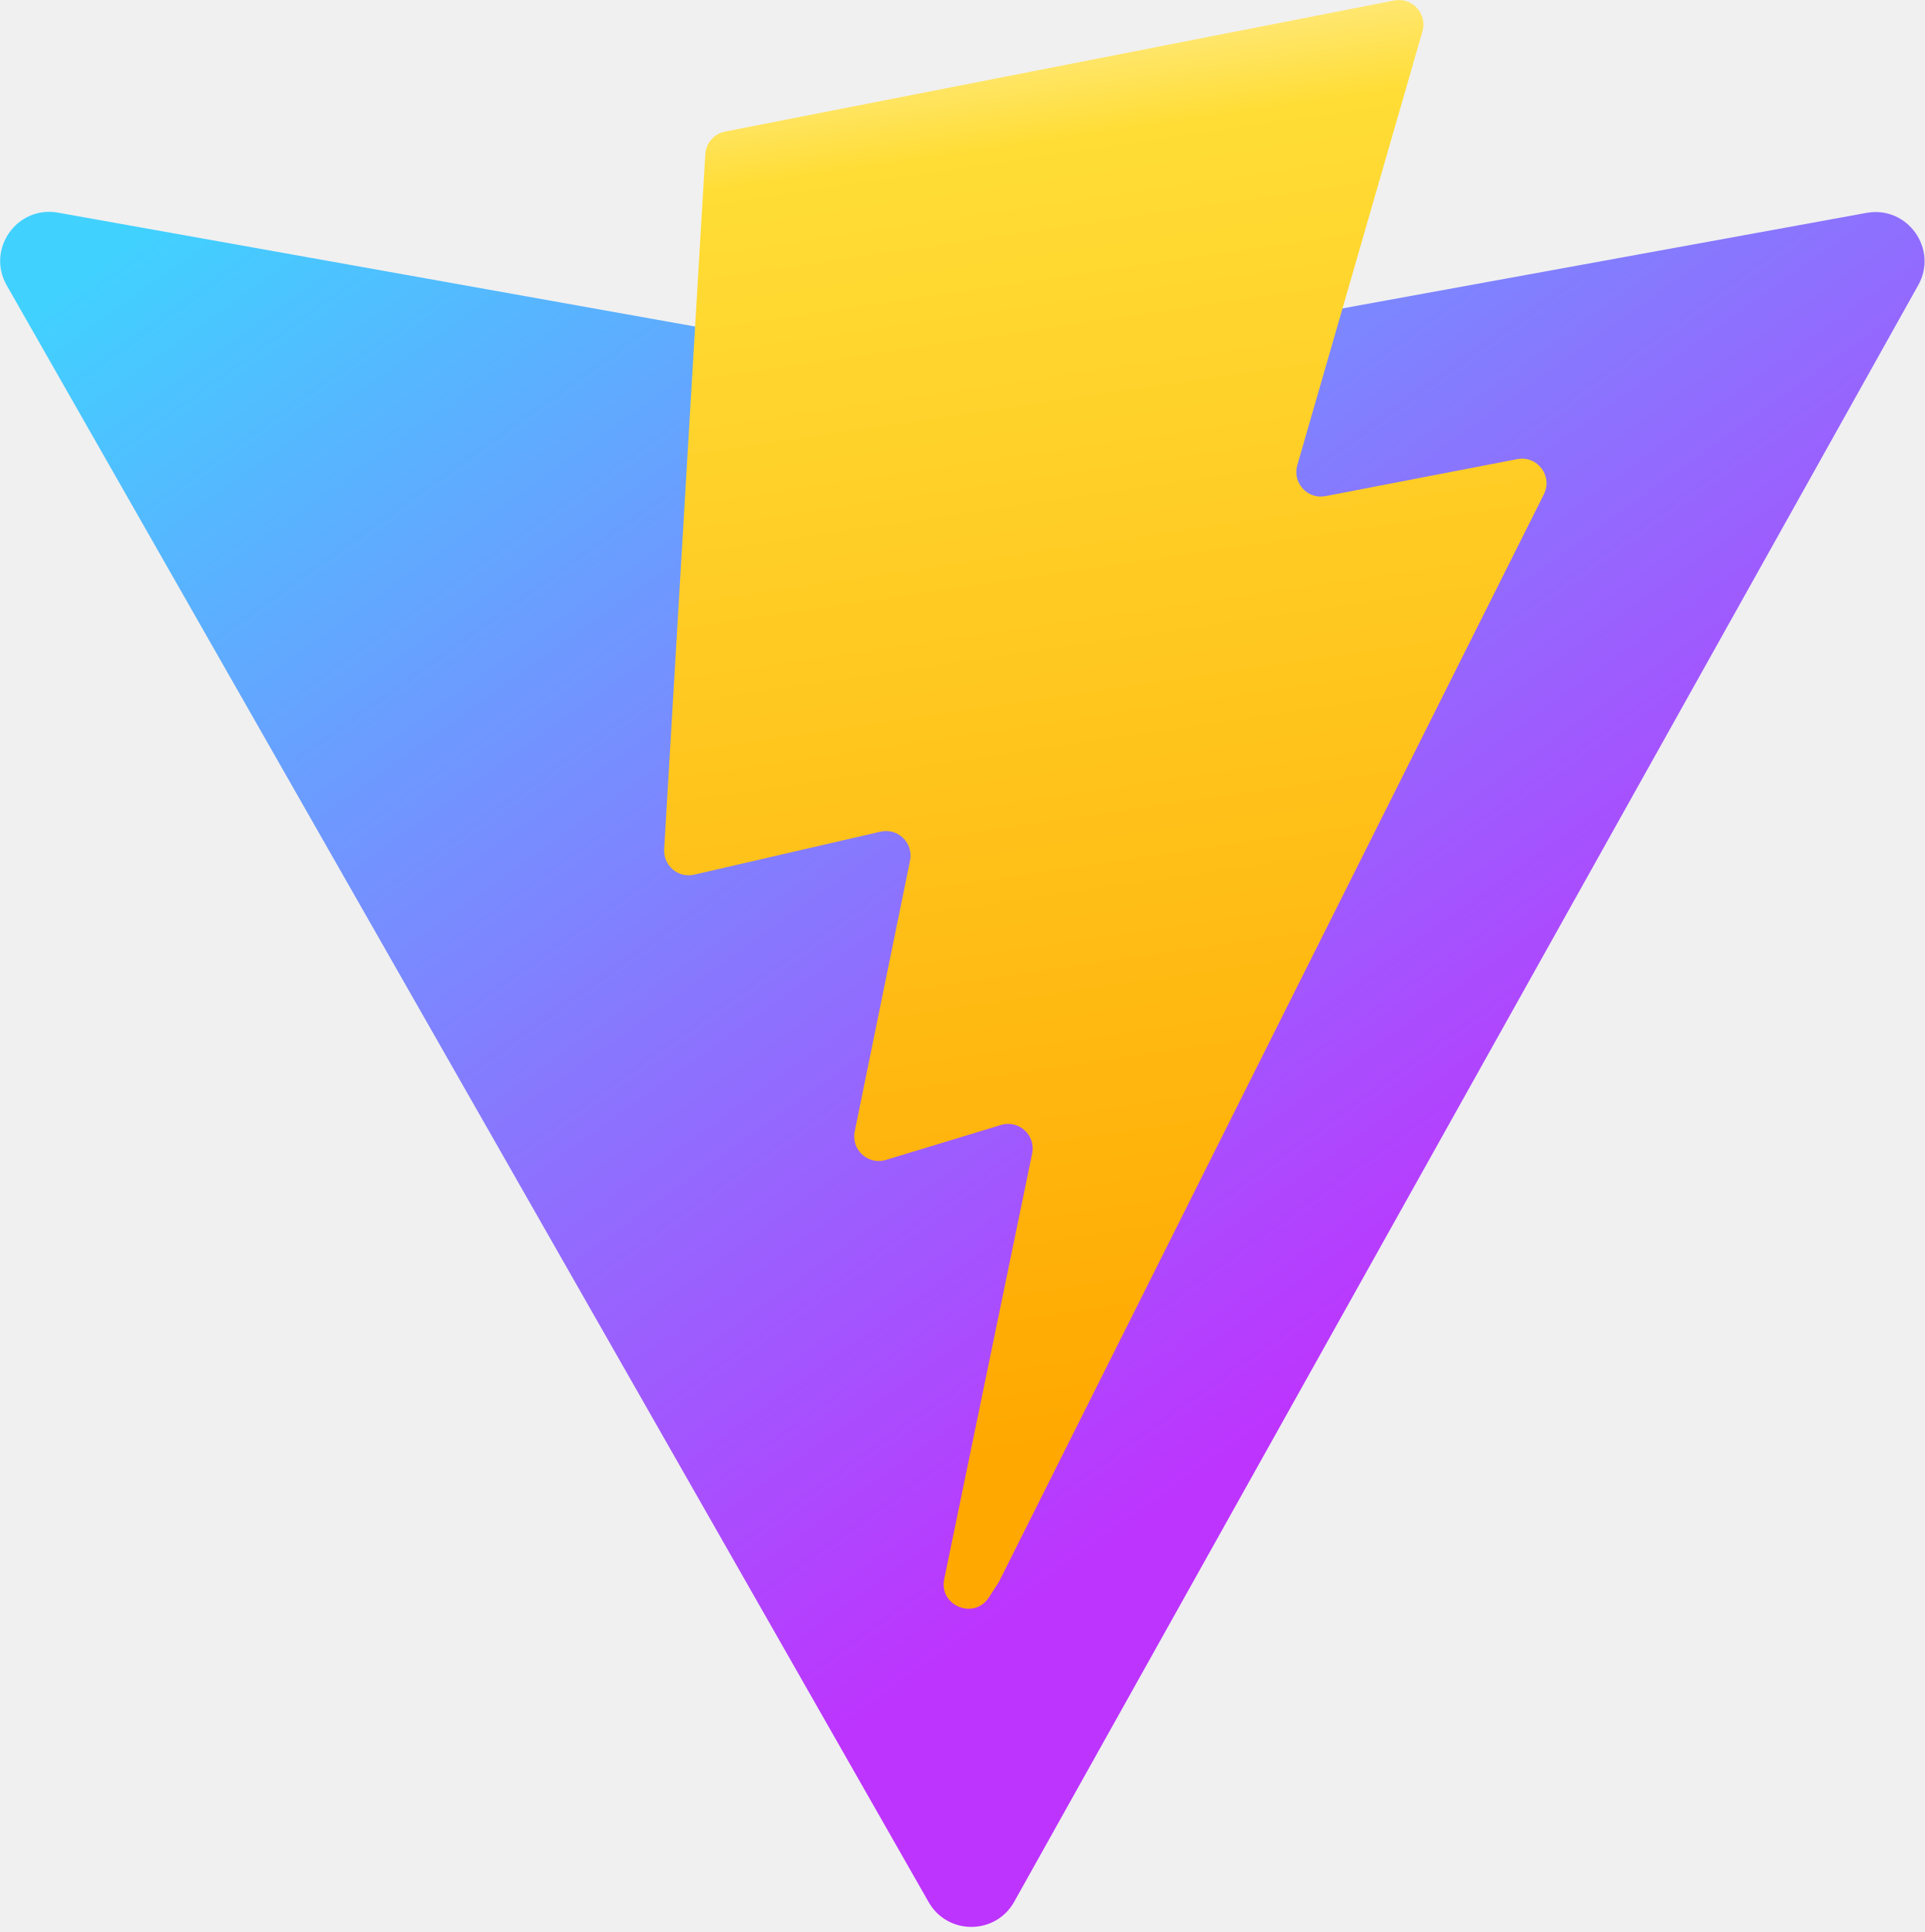
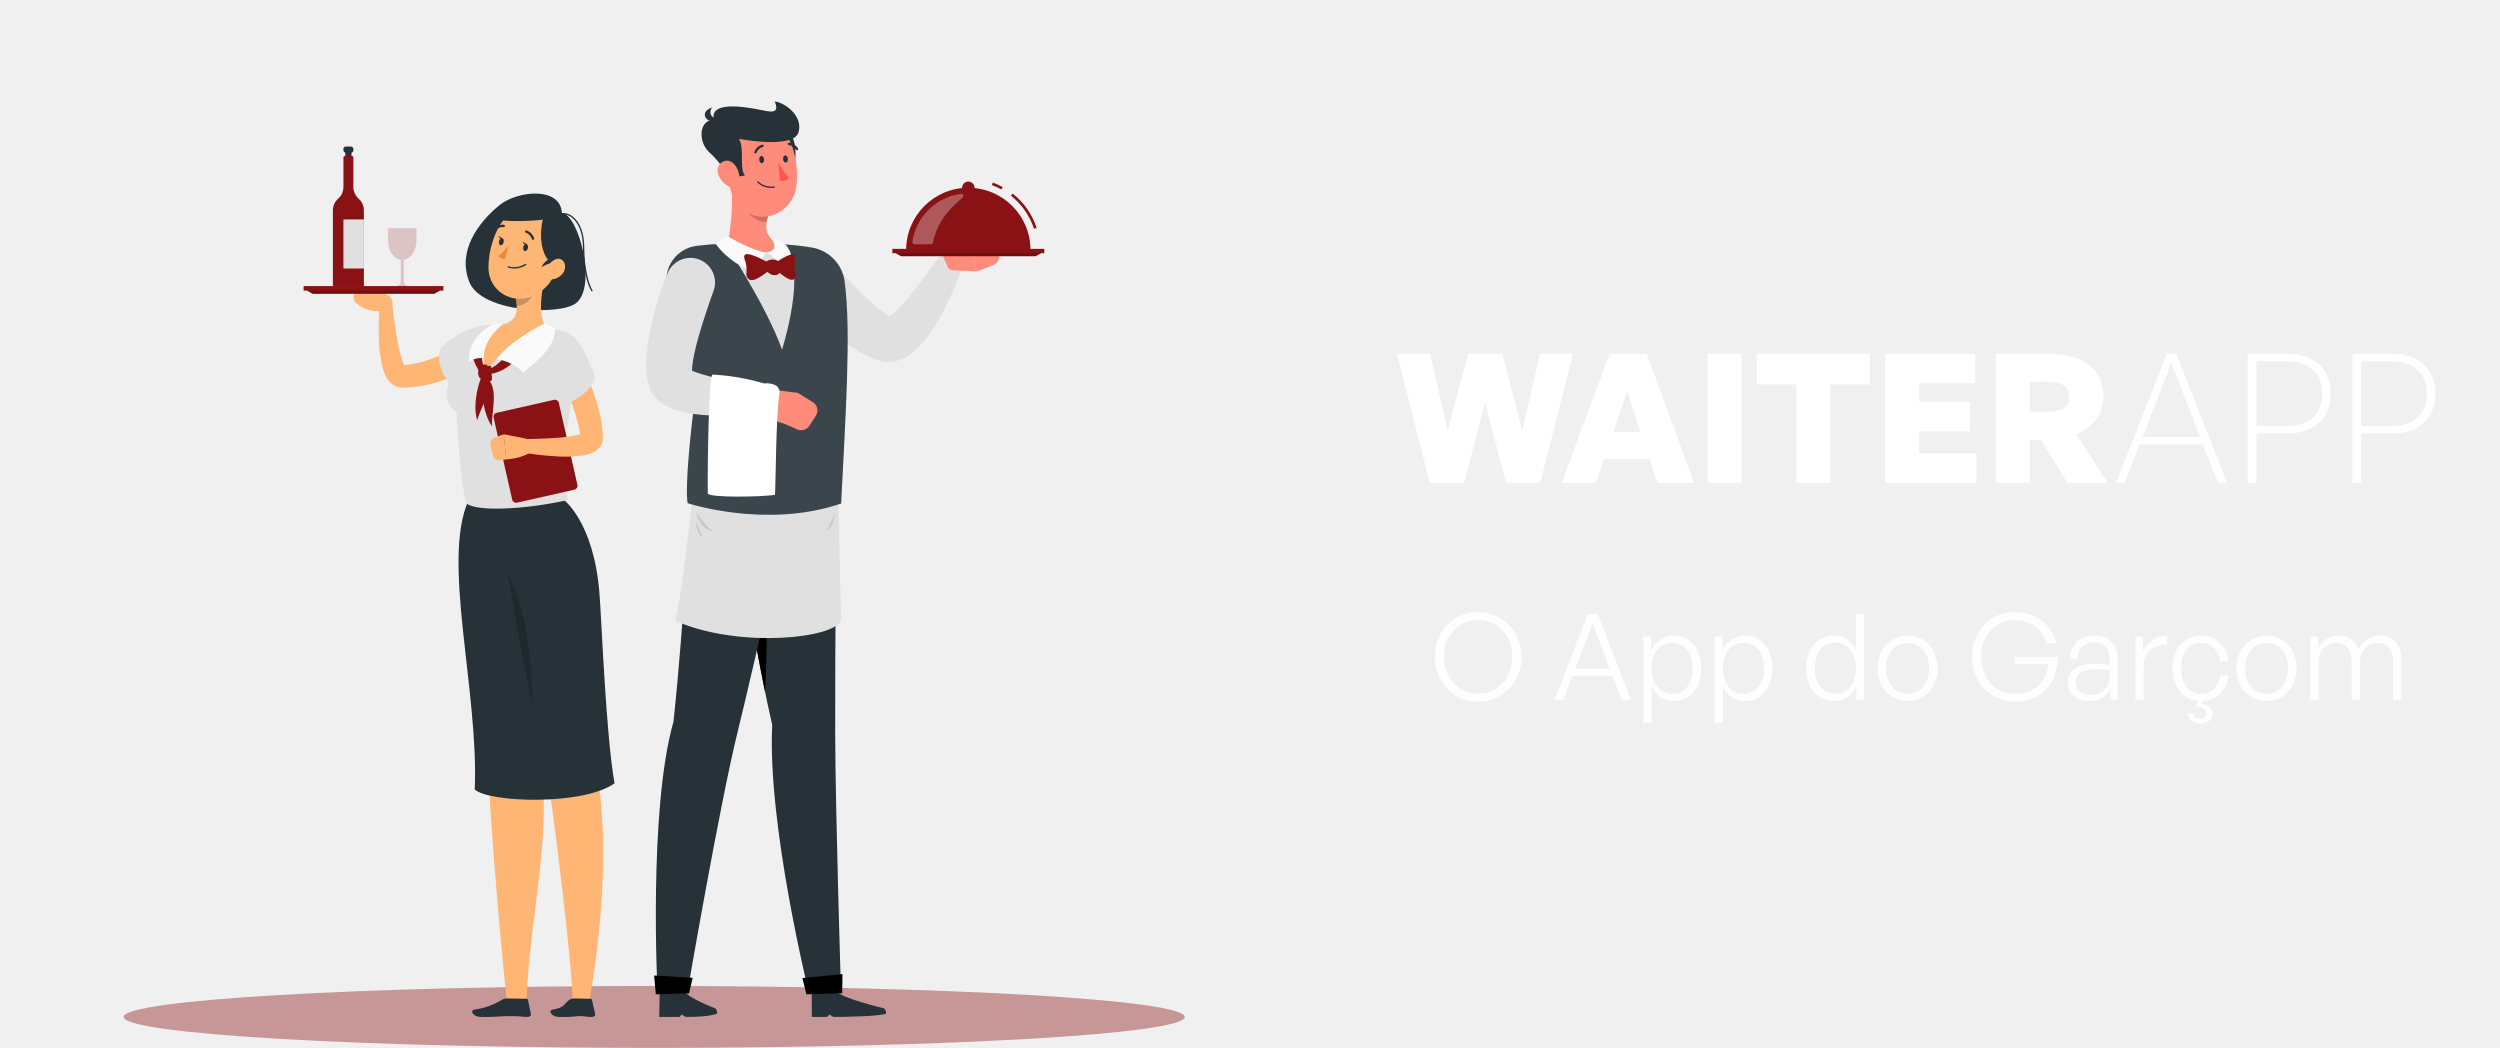
- <svg xmlns="http://www.w3.org/2000/svg" aria-hidden="true" role="img" class="iconify iconify--logos" width="31.88" height="32" preserveAspectRatio="xMidYMid meet" viewBox="0 0 256 257">
-   <defs>
-     <linearGradient id="IconifyId1813088fe1fbc01fb466" x1="-.828%" x2="57.636%" y1="7.652%" y2="78.411%">
-       <stop offset="0%" stop-color="#41D1FF" />
-       <stop offset="100%" stop-color="#BD34FE" />
-     </linearGradient>
-     <linearGradient id="IconifyId1813088fe1fbc01fb467" x1="43.376%" x2="50.316%" y1="2.242%" y2="89.03%">
-       <stop offset="0%" stop-color="#FFEA83" />
-       <stop offset="8.333%" stop-color="#FFDD35" />
-       <stop offset="100%" stop-color="#FFA800" />
-     </linearGradient>
-   </defs>
-   <path fill="url(#IconifyId1813088fe1fbc01fb466)" d="M255.153 37.938L134.897 252.976c-2.483 4.44-8.862 4.466-11.382.048L.875 37.958c-2.746-4.814 1.371-10.646 6.827-9.67l120.385 21.517a6.537 6.537 0 0 0 2.322-.004l117.867-21.483c5.438-.991 9.574 4.796 6.877 9.62Z" />
-   <path fill="url(#IconifyId1813088fe1fbc01fb467)" d="M185.432.063L96.44 17.501a3.268 3.268 0 0 0-2.634 3.014l-5.474 92.456a3.268 3.268 0 0 0 3.997 3.378l24.777-5.718c2.318-.535 4.413 1.507 3.936 3.838l-7.361 36.047c-.495 2.426 1.782 4.5 4.151 3.78l15.304-4.649c2.372-.72 4.652 1.36 4.15 3.788l-11.698 56.621c-.732 3.542 3.979 5.473 5.943 2.437l1.313-2.028l72.516-144.72c1.215-2.423-.88-5.186-3.54-4.672l-25.505 4.922c-2.396.462-4.435-1.77-3.759-4.114l16.646-57.705c.677-2.35-1.37-4.583-3.769-4.113Z" />
+ <svg xmlns="http://www.w3.org/2000/svg" width="334" height="140" fill="none">
+   <path fill="#8A1114" d="M87.395 140c39.148 0 70.883-1.853 70.883-4.138 0-2.286-31.735-4.139-70.883-4.139-39.147 0-70.882 1.853-70.882 4.139 0 2.285 31.735 4.138 70.882 4.138Z" opacity=".4" />
+   <path fill="#263238" d="M66.7 27.434c-2.848 2.347-5.63 6.13-4 10.236 1.63 4.106 12.064 4.519 14.258 2.83 2.852-2.194.333-11.962-1.89-12.02-.168-3.623-5.988-3.01-8.368-1.046Z" />
+   <path fill="#FFB573" d="M62.711 66.972s1.145 20.816 2.406 32.087c.128 10.583 2.559 34.492 2.559 34.492h2.672c.45-11.863 3.751-22.94 1.558-33.403 5.118-20.546 1.612-33.162 1.612-33.162l-10.807-.014Z" />
+   <path fill="#FFB573" d="M65.621 66.986s5.502 23.09 7.008 32.924c1.587 10.332 3.949 30.38 3.84 33.634h2.306s3.875-20.283.289-33.268c2.957-29.247-4.34-33.268-4.34-33.268l-9.103-.022ZM52.428 40.28c-.172-1.246-2.46-1.352-2.46-1.352l-1.098-.552a.87.87 0 0 0-1.18.263l-.366.607a1.097 1.097 0 0 0 .406 1.367l.332.241c.566.405 1.236.64 1.93.677l1.013.055a1.86 1.86 0 0 0 .658-.08 1.097 1.097 0 0 0 .754-1.226h.01Z" />
+   <path fill="#FFB573" d="M64.48 47.574a5.51 5.51 0 0 1-.314.303l-.288.256c-.19.161-.388.31-.582.46a17.55 17.55 0 0 1-1.21.82c-.829.499-1.7.924-2.603 1.272a16.142 16.142 0 0 1-5.637 1.097h-.168a2.15 2.15 0 0 1-.764-.158 2.365 2.365 0 0 1-.732-.475 3.221 3.221 0 0 1-.661-.936 7.11 7.11 0 0 1-.508-1.546 18.094 18.094 0 0 1-.366-2.786 35.677 35.677 0 0 1 .11-5.381.819.819 0 0 1 1.627-.022v.022c.197 1.703.424 3.433.73 5.089.136.802.323 1.594.56 2.372.095.319.224.625.388.914.065.106.131.157.102.12a.45.45 0 0 0-.175-.116.698.698 0 0 0-.187-.055h-.099a16.077 16.077 0 0 0 2.333-.387c.76-.19 1.505-.435 2.23-.732a14.58 14.58 0 0 0 2.08-1.096 13.5 13.5 0 0 0 1.411-.998l.212-.176.161-.143.095-.084a1.642 1.642 0 0 1 2.252 2.388l.004-.022Z" />
+   <path fill="#E0E0E0" d="M66.28 43.516c-2.893-.483-5.928 1.484-7.5 3.084-.811 2.442 1.788 5.41 1.788 5.41s3.703-2.273 5.038-3.827c1.334-1.553 2.34-4.39.672-4.668Z" />
+   <path fill="#263238" d="M75.236 66.708s4.08 2.896 4.848 12.521c.307 3.791.859 18.916 2.021 25.423-4.186 2.99-16.718 2.581-18.68.833.555-13.16-4.476-30.617-.827-38.645 6.04-.742 12.638-.132 12.638-.132Z" />
+   <path fill="#000" d="M71.098 94.313c.055-5.53-.76-13.142-3.236-17.654.845 5.63 3.236 17.654 3.236 17.654Z" opacity=".2" />
+   <path fill="#E0E0E0" d="M60.682 47.976c0 3.133-2.497 4.778.33 7.19.167 2.706.365 7.55 1.195 11.963.859 1.195 7.14 1.096 13.665-.318-.852-3.784-.537-9.948 1.697-18.378a3.505 3.505 0 0 0-2.794-4.318 32.452 32.452 0 0 0-1.689-.256c-2.04-.3-4.1-.454-6.163-.46-.666 0-1.356.044-2.015.088a4.504 4.504 0 0 0-4.226 4.489Z" />
+   <path fill="#8A1114" d="m74.014 53.416-7.66 1.734a.541.541 0 0 0-.407.647l2.48 10.95a.541.541 0 0 0 .646.408l7.66-1.734a.541.541 0 0 0 .407-.648l-2.48-10.95a.541.541 0 0 0-.646-.407Zm-6.334-5.978s-1.24 1.485-2.263 1.828l-.117.732a5.55 5.55 0 0 0 3.374-1.74l-.995-.82Zm-3.367-.895s-.052 1.93.482 2.873l-.398.63a5.56 5.56 0 0 1-1.382-3.54l1.297.037Z" />
+   <path fill="#FFB573" d="M72.834 36.906c-.49 1.945-1.064 5.531.252 6.946 0 0-4.902 1.338-8.097 5.725-1.463-4.61 1.948-6.185 1.948-6.185 2.234-.366 2.263-1.997 1.956-3.561l3.941-2.925Z" />
+   <path fill="#000" d="m71.23 38.102-2.333 1.736a6.4 6.4 0 0 1 .131 1.097c.849-.059 2.055-.896 2.194-1.77a3.08 3.08 0 0 0 .007-1.063Z" opacity=".2" />
+   <path fill="#FFB573" d="M75.108 33.44c-.94 3.152-1.268 4.508-3.246 5.747-2.976 1.861-6.58-.054-6.603-3.44 0-3.049 1.525-7.677 4.914-8.181 3.389-.505 5.89 2.72 4.935 5.874Z" />
+   <path fill="#263238" d="M72.651 28.838c-.888 3.038-.127 6.215 1.686 6.58 2.519-.94 2.394-3.736 1.75-5.016-.642-1.28-2.924-3.315-3.436-1.564Z" />
+   <path fill="#263238" d="M74.03 34.296c-1.4.464-1.671 1.404-1.671 1.404s.961-.68 1.883-.552a1.974 1.974 0 0 1-.212-.852Zm-3.499-1.152c-.062.26-.249.435-.42.395-.172-.04-.264-.292-.201-.552.062-.26.248-.439.42-.395.172.044.249.293.201.552Zm-3.243-.771c-.062.26-.248.435-.42.391-.172-.044-.263-.289-.201-.552.062-.263.248-.435.42-.391.172.044.267.289.201.552Z" />
+   <path fill="#263238" d="m67.168 31.854-.589-.34s.209.57.589.34Z" />
+   <path fill="#ED893E" d="M67.903 32.797a6.904 6.904 0 0 1-1.324 1.426 1.193 1.193 0 0 0 .896.413l.428-1.839Z" />
+   <path fill="#FFB573" d="M75.126 36.603a2.08 2.08 0 0 1-1.568.73c-.764-.021-.896-.898-.475-1.619.365-.65 1.228-1.422 1.894-1.053.665.37.668 1.35.15 1.942Z" />
+   <path fill="#263238" d="M71.142 32.026a.168.168 0 0 1-.084-.096 1.31 1.31 0 0 0-.79-.84.161.161 0 0 1-.088-.25.15.15 0 0 1 .165-.054 1.616 1.616 0 0 1 1.012 1.05.15.15 0 0 1-.098.197.16.16 0 0 1-.117-.007Zm-5.031-1.21a.165.165 0 0 1-.113-.04.16.16 0 0 1 0-.224 1.546 1.546 0 0 1 1.33-.526.165.165 0 0 1 .136.183.157.157 0 0 1-.18.131 1.216 1.216 0 0 0-1.049.424.16.16 0 0 1-.124.052Zm4.292 1.813-.589-.344s.209.574.59.344Z" />
+   <path fill="#FFB573" d="m70.213 58.585-2.925-.567.33 3.36s2.193-.095 3.443-1.097l.117-.438c-.135-.728-.3-.995-.965-1.258Z" />
+   <path fill="#FFB573" d="m65.53 59.452.34 1.422a.84.84 0 0 0 .943.632l.819-.128-.329-3.36-1.247.454a.837.837 0 0 0-.526.98Zm11.223-12.88a43.674 43.674 0 0 1 2.322 5.264c.329.903.64 1.828.888 2.775.271.981.455 1.985.548 2.998.022.267.033.541.037.819v.256a2.071 2.071 0 0 1-.307.888c-.17.263-.391.488-.65.662a3.428 3.428 0 0 1-1.04.464 7.057 7.057 0 0 1-.85.18c-.997.125-2.003.163-3.006.113a38.89 38.89 0 0 1-5.663-.68.815.815 0 0 1 .14-1.62c1.827-.033 3.677-.08 5.457-.216.853-.059 1.7-.18 2.534-.365.17-.04.337-.09.5-.154a.57.57 0 0 0 .22-.117.464.464 0 0 0-.168.172.927.927 0 0 0-.14.399.47.47 0 0 0 0 .073c0-.187-.032-.366-.061-.57a24.345 24.345 0 0 0-1.488-4.94 73.957 73.957 0 0 0-2.194-4.91v-.029a1.646 1.646 0 0 1 2.925-1.484l-.004.022Z" />
+   <path fill="#E0E0E0" d="M74.966 44.229c2.094.387 3.027 2.27 4.547 6.028-.464 2.53-4.182 3.86-4.182 3.86s-2.135-3.783-2.559-5.79c-.424-2.007.08-4.49 2.194-4.098Z" />
+   <path fill="#263238" d="M70.538 133.58a.228.228 0 0 0-.24-.149l-2.48-.037a1.356 1.356 0 0 0-.73.157 9.291 9.291 0 0 1-3.737 1.335c-.526.08-.289.968.954.983 2.051.022 2.424-.132 4.175-.113 1.495.018.782.084 1.97.113.286 0 .52-.179.483-.366l-.395-1.923Zm8.552 0a.23.23 0 0 0-.242-.149l-2.022-.037a1.338 1.338 0 0 0-.73.157c-.732.508-.63 1.097-2.297 1.335-.526.08-.267.968.976.983 2.051.022 1.927-.113 2.76-.113.834 0 .322.084 1.514.113.285 0 .515-.179.472-.366l-.432-1.923Z" />
+   <path fill="#FAFAFA" d="M66.33 48.002c1.039.043 2.943.895 3.554 1.805.863-.895 4.233-2.975 4.292-5.794a2.925 2.925 0 0 0-1.495-.768s-4.497 2.175-6.35 4.757Zm-1.681-.147s-.282-2.277 2.475-4.49c-.278-.226-1.367.03-1.367.03s-3.221 1.386-3.126 4.972a2.767 2.767 0 0 1 2.018-.512Z" />
+   <path fill="#8A1114" d="M64.24 48.82c-.4.187-.556 1.485 0 1.788.555.303.5-.936.822-1.36.322-.424-.124-.753-.823-.428Z" />
+   <path fill="#8A1114" d="M64.73 49.325c-.286.365.083 1.608.697 1.605.615-.004.085-1.097.205-1.638.12-.541-.416-.61-.903.033Z" />
+   <path fill="#8A1114" d="M64.813 50.25c-.683-1.057-.73 4.511.925 6.705-.11-2.161 1.05-5.225-.925-6.705Z" />
+   <path fill="#8A1114" d="M64.751 50.202c-.303-1.075-1.828 3.634-.983 5.934.479-1.861 2.266-4.157.983-5.934Z" />
+   <path fill="#263238" d="M69.847 35.641c.16-.07.313-.152.457-.248a.087.087 0 0 0 .02-.096.086.086 0 0 0-.02-.029.099.099 0 0 0-.131-.022 2.625 2.625 0 0 1-2.245.326.093.093 0 0 0-.07-.002.092.092 0 0 0-.05.05.091.091 0 0 0 .054.116 2.78 2.78 0 0 0 1.985-.095Z" />
+   <path fill="#8A1114" d="M59.238 38.218H40.561v.607h18.677v-.607Zm-.446.607H41.007l.782.424h16.22l.783-.424Z" />
+   <path fill="#000" d="M58.792 38.825H41.007l.782.424h16.22l.783-.424Z" opacity=".2" />
+   <path fill="#263238" d="M46.545 21.961a.417.417 0 0 1-.413-.413v-1.385a.417.417 0 0 1 .413-.414.417.417 0 0 1 .413.414v1.385a.417.417 0 0 1-.413.413Z" />
+   <path fill="#263238" d="M47.21 20.078v-.182a.322.322 0 0 0-.321-.322h-.687a.322.322 0 0 0-.322.322v.182c0 .178.144.322.322.322h.687a.322.322 0 0 0 .322-.322Z" />
+   <path fill="#8A1114" d="M47.207 24.97v-3.952a.165.165 0 0 0-.16-.165h-1.003a.165.165 0 0 0-.16.165v3.952a2.1 2.1 0 0 1-.706 1.572 2.127 2.127 0 0 0-.706 1.576v10.137h4.142V28.118a2.115 2.115 0 0 0-.705-1.576 2.11 2.11 0 0 1-.702-1.572Z" />
+   <path fill="#E0E0E0" d="M48.614 29.317H45.88v6.554h2.734v-6.554Z" />
+   <path fill="#8A1114" d="M52.497 38.218h-.494c.165.012.33.012.494 0Zm2.979 0h-.497c.166.011.332.011.497 0Z" />
+   <path fill="#8A1114" d="M51.835 30.486v1.664c0 1.323.753 2.424 1.707 2.559v2.925c0 .45-.438.577-.778.606h1.948c-.34-.029-.778-.157-.778-.606v-2.925c.954-.132 1.707-1.232 1.707-2.56v-1.663h-3.806Z" opacity=".2" />
+   <path fill="#263238" d="M74.487 28.922c-1.463.621-6.361.811-8.28.395 1.984-2.804 6.444-3.627 8.28-.395Zm4.61 10.017a.095.095 0 0 1-.073-.037c-.048-.066-1.127-1.652-1.148-5.9 0-1.773-.545-3.2-1.463-3.92a1.978 1.978 0 0 0-1.736-.394.09.09 0 0 1-.07-.012.092.092 0 0 1 .029-.167 2.193 2.193 0 0 1 1.887.427c.969.757 1.528 2.238 1.539 4.062.022 4.182 1.097 5.784 1.097 5.798a.09.09 0 0 1 .015.069.092.092 0 0 1-.037.06.102.102 0 0 1-.04.014Zm26.307-21.522c1.02 1.396 1.016 3.572.669 4.752-1.828-.83-1.543-3.213-1.543-3.213l.874-1.539Z" />
+   <path fill="#E0E0E0" d="m110.869 34.702 1.053 1.159 1.097 1.177a69.043 69.043 0 0 0 2.215 2.27c.366.365.731.731 1.123 1.053.391.322.731.665 1.115.961.384.296.731.56 1.071.786.256.172.525.324.804.454l-.559-.088a.73.73 0 0 0-.475.106s.087 0 .212-.073c.339-.208.654-.453.939-.731a22.906 22.906 0 0 0 2.095-2.278 64.266 64.266 0 0 0 2.054-2.632 275.66 275.66 0 0 0 2.018-2.738l.033-.04a1.65 1.65 0 0 1 2.896 1.462 36.209 36.209 0 0 1-1.283 3.403 41.168 41.168 0 0 1-1.609 3.29 22.558 22.558 0 0 1-2.15 3.243 10.989 10.989 0 0 1-1.623 1.638 6.21 6.21 0 0 1-1.29.804 4.792 4.792 0 0 1-2.168.446 2.176 2.176 0 0 1-.41-.055l-.153-.032a10.164 10.164 0 0 1-2.307-.86 16.24 16.24 0 0 1-1.773-1.049 28.139 28.139 0 0 1-2.976-2.306 43.386 43.386 0 0 1-2.607-2.49 46.736 46.736 0 0 1-1.21-1.309 47.229 47.229 0 0 1-1.18-1.39 3.293 3.293 0 0 1 .57-4.365 3.29 3.29 0 0 1 4.401.11l.077.074Z" />
+   <path fill="#FF8B7B" d="m127.269 36.102 3.258.157-1.057-4.387s-3.031.223-3.517 1.78a.794.794 0 0 0 .029.527l.6 1.437a.786.786 0 0 0 .687.486Z" />
+   <path fill="#FF8B7B" d="m133.433 33.656-.629-1.462a1.308 1.308 0 0 0-1.51-.753l-1.828.45 1.057 4.386 2.193-.884a1.31 1.31 0 0 0 .727-.717 1.3 1.3 0 0 0-.01-1.02Z" />
+   <path fill="#263238" d="M103.166 96.854c-3.458-15.212-5.597-33.553-5.597-33.553l14.181-.227s-.197 24.717-.168 35.07c.037 10.767.783 34.46.783 34.46h-4.303s-5.554-22.443-4.896-35.75Z" />
+   <path fill="#000" d="m102.062 75.866-2.244 3.327c.669 4.153 1.462 8.726 2.387 13.208.388-6.887.322-14.89-.143-16.535Z" />
+   <path fill="#263238" d="M118.104 134.714s-5.926-1.397-6.372-2.336h-3.29l.022 3.484h2.032l.311-.322.516.322c1.645 0 6.017-.066 7.052-.435a.774.774 0 0 0-.271-.713ZM89.976 96.426c1.642-15.3 1.59-25.52 3.59-33.06l12.913-.193s-5.378 24.267-7.875 34.365c-2.497 10.097-6.77 35.059-6.77 35.059h-3.985s-1.254-24.34 2.127-36.17Z" />
+   <path fill="#E0E0E0" d="M92.543 66.346c-.286 1.828-1.302 12.642-2.355 16.58 8.61 3.82 21.771 2.317 22.177-.161-.121-4.592-.366-16.419-.366-16.419H92.543Z" />
+   <path fill="#000" d="M93.022 68.353a13.085 13.085 0 0 0 2.16 2.65s-1.857-.332-2.16-2.65Zm17.306 2.548a10.7 10.7 0 0 0 1.192-2.365s.084 1.868-1.192 2.365Zm-17.226-1.169c.199.732.492 1.435.874 2.09a1.927 1.927 0 0 1-.874-2.09Z" opacity=".1" />
+   <path fill="#263238" d="M95.548 134.714s-3.696-1.397-4.12-2.336h-3.29l-.066 3.484h2.694l.318-.322.508.322c1.645 0 3.162-.066 4.208-.435a.75.75 0 0 0-.252-.713Zm-2.457-101.87c4.563-.566 11.077-.511 15.446.242a5.29 5.29 0 0 1 4.292 4.449c.917 6.599.128 18.13-.457 29.736-9.981 3.415-20.51-.047-20.51-.047-.365-2.34.454-10.014 1.002-14.108-.822-4.23-2.559-9.074-3.721-14.693a4.604 4.604 0 0 1 3.948-5.579Z" />
+   <path fill="#fff" d="M93.091 32.844c4.563-.566 11.077-.511 15.446.242a5.29 5.29 0 0 1 4.292 4.449c.917 6.599.128 18.13-.457 29.736-9.981 3.415-20.51-.047-20.51-.047-.365-2.34.454-10.014 1.002-14.108-.822-4.23-2.559-9.074-3.721-14.693a4.604 4.604 0 0 1 3.948-5.579Z" opacity=".1" />
+   <path fill="#FF8B7B" d="m97.606 24.133 5.191 4.259c-.672 1.787-.884 3.655 2.048 4.361.731.969-.366 2.669-1.668 3.33-3.078-.701-4.85-1.528-6.046-3.17.376-1.286.976-6.137.475-8.78Z" />
+   <path fill="#000" d="m99.77 25.91 3.027 2.478a6.692 6.692 0 0 0-.365 1.28c-1.174.084-2.804-1.097-2.877-2.172a4.362 4.362 0 0 1 .215-1.587Z" opacity=".2" />
+   <path fill="#FF8B7B" d="M96.86 21.23c.475 3.257.585 5.188 2.38 6.716 2.702 2.3 6.621.427 7.133-2.925.457-3.009-.395-7.83-3.711-8.84a4.537 4.537 0 0 0-5.802 5.049Z" />
+   <path fill="#263238" d="M96.83 22.733a2.56 2.56 0 0 0 2.695.69c-.782-.793-.022-3.695-.804-4.876 1.514.3 7.407 1.155 7.97-.889.61-2.193-1.828-3.944-3.196-4.109.403.914.366 1.576-1.133 1.28-1.499-.296-7.677-1.722-6.993 1.173-1.99 0-2.124 2.896-.67 4.281a14.985 14.985 0 0 1 2.132 2.45Z" />
+   <path fill="#263238" d="M95.734 15.863c-1.192-.296-.819-1.393-.552-1.506-1.115.27-1.52 1.367-.175 1.872 1.345.504.727-.366.727-.366Z" />
+   <path fill="#FF8B7B" d="M95.943 23.23a2.83 2.83 0 0 0 1.396 1.67c.896.457 1.546-.296 1.462-1.239-.069-.852-.614-2.113-1.594-2.193a1.291 1.291 0 0 0-1.264 1.762Z" />
+   <path fill="#263238" d="M101.434 21.347c.022.267.182.472.365.457.183-.015.3-.249.278-.512-.022-.263-.183-.472-.366-.457-.182.015-.299.245-.277.512Zm3.187-.077c.022.267.183.472.366.454.183-.019.296-.245.274-.512-.022-.267-.183-.468-.365-.454-.183.015-.296.245-.275.512Z" />
+   <path fill="#FF5652" d="M103.974 21.628a9.423 9.423 0 0 0 1.463 2.165c-.435.482-1.254.365-1.254.365l-.209-2.53Z" />
+   <path fill="#263238" d="M100.94 20.499a.144.144 0 0 1-.077 0 .154.154 0 0 1-.087-.205 1.572 1.572 0 0 1 1.063-.972.158.158 0 1 1 .063.31 1.253 1.253 0 0 0-.838.78.157.157 0 0 1-.05.059.158.158 0 0 1-.074.028Zm5.531-.424a.152.152 0 0 1-.131-.073 1.24 1.24 0 0 0-.947-.618.156.156 0 0 1-.143-.1.157.157 0 0 1-.011-.061.16.16 0 0 1 .165-.154 1.559 1.559 0 0 1 1.206.768.163.163 0 0 1 .018.118.161.161 0 0 1-.069.098.133.133 0 0 1-.088.022Z" />
+   <path fill="#E0E0E0" d="M97.13 32.914s5.327 8.094 7.353 13.804c1.996-6.7 2.226-12.064.365-13.965-.599.757-3.012 1.78-7.717.16Zm-1.816 5.981-.516 1.462-.511 1.521a75.181 75.181 0 0 0-.94 3.027c-.146.5-.274.998-.391 1.488-.117.49-.23.976-.311 1.44-.08.465-.142.914-.183 1.316-.02.308-.02.617 0 .925l-.19-.533c-.153-.29-.31-.366-.318-.366-.007 0 .051.073.165.154.34.2.702.362 1.078.482.972.327 1.965.588 2.972.782 1.071.212 2.175.366 3.29.549 1.116.183 2.263.31 3.367.468h.052a1.65 1.65 0 0 1 .084 3.25 36.097 36.097 0 0 1-3.601.497 37.88 37.88 0 0 1-3.656.157 22.727 22.727 0 0 1-3.875-.34 11.194 11.194 0 0 1-2.194-.647 6.043 6.043 0 0 1-1.323-.753 4.78 4.78 0 0 1-1.426-1.689 2.187 2.187 0 0 1-.15-.388l-.04-.15a10.235 10.235 0 0 1-.347-2.438c-.018-.687.008-1.374.077-2.058.116-1.25.318-2.489.603-3.71a40.79 40.79 0 0 1 .943-3.481 39.302 39.302 0 0 1 1.232-3.389 3.29 3.29 0 0 1 6.145 2.343l-.036.08Z" />
+   <path fill="#FF8B7B" d="m103.346 52.081 3.231.402-1.784 4.135s-2.95-.73-3.162-2.354a.77.77 0 0 1 .121-.512l.833-1.312a.787.787 0 0 1 .761-.359Zm5.655 3.462-.87 1.346a1.308 1.308 0 0 1-1.616.482l-1.722-.753 1.784-4.135 2.015 1.247a1.295 1.295 0 0 1 .585.82 1.309 1.309 0 0 1-.176.993Z" />
+   <path fill="#FAFAFA" d="M97.39 31.656a3.039 3.039 0 0 0-1.766.95 10.602 10.602 0 0 0 5.85 3.913c-.168-.56.336-2.194.892-2.779-2.044-.303-4.976-2.084-4.976-2.084Z" />
+   <path fill="#FAFAFA" d="M103.006 31.857a5.029 5.029 0 0 1 1.934.794s2.047 2.285-.366 3.575c.164-.56-1.097-2.05-2.226-2.486 2.04-.303.658-1.883.658-1.883Z" />
+   <path fill="#8A1114" d="M102.574 35.042c-1.616-.867-3.615-1.806-3.06-.29.556 1.518-.179 2.044.545 2.56.724.515 2.194-.9 2.68-1.097.486-.197-.165-1.173-.165-1.173Zm1.145-.012c1.232-.83 2.774-1.729 2.5-.248-.274 1.48.406 1.996-.132 2.497-.537.5-1.919-.9-2.358-1.097-.438-.197-.01-1.151-.01-1.151Z" />
+   <path fill="#8A1114" d="M102.355 34.925c.365-.22 1.257-.497 1.7.098.442.596.3 1.594-.311 1.715a1.234 1.234 0 0 1-1.192-.42 1.095 1.095 0 0 0-.197-1.393Z" />
+   <path fill="#000" d="m92.056 132.714-4.434.124-.234-2.511 5.151.307-.483 2.08Zm20.466-.007-4.789.131-.531-2.175 5.349-.519-.029 2.563Z" />
+   <path fill="#fff" d="M102.084 51.23a30.043 30.043 0 0 0-6.88-1.189c-.497.03-.687 11.264-.647 15.86 0 .62 7.151.496 8.979.215.102-1.283.124-10.65.599-13.578a1.037 1.037 0 0 0-.621-1.119 2.905 2.905 0 0 0-1.43-.19Z" />
+   <path fill="#8A1114" d="M139.516 33.247h-20.297v.577h20.297v-.577Zm-.424.577h-19.449l.746.406h17.961l.742-.406Z" />
+   <path fill="#000" d="M139.092 33.824h-19.449l.746.406h17.961l.742-.406Z" opacity=".2" />
+   <path fill="#8A1114" d="M130.205 25.087a.84.84 0 0 1-.998.825.836.836 0 0 1-.305-1.517.838.838 0 0 1 1.303.692Zm7.937 5.48a9.218 9.218 0 0 0-3.079-4.416l.227-.29a9.594 9.594 0 0 1 3.203 4.596l-.351.11Zm-4.347-5.257a9.11 9.11 0 0 0-1.276-.581l.124-.344a9.61 9.61 0 0 1 1.327.618l-.175.307Z" />
+   <path fill="#8A1114" d="M129.368 25.087a8.303 8.303 0 0 0-8.303 8.302h16.605a8.302 8.302 0 0 0-8.302-8.302Z" />
+   <path fill="#fff" d="M122.21 32.647h2.146a.322.322 0 0 0 .31-.263c.432-2.274 1.788-4.256 3.945-5.977a.286.286 0 0 0 .085-.338.288.288 0 0 0-.301-.174 7.577 7.577 0 0 0-6.503 6.394.32.32 0 0 0 .077.251.315.315 0 0 0 .241.107Z" opacity=".3" />
+   <path fill="#263238" d="M102.954 25.109c.171.007.343-.001.512-.026a.087.087 0 0 0 .056-.037.09.09 0 0 0 .014-.065.104.104 0 0 0-.11-.077 2.558 2.558 0 0 1-2.128-.665.086.086 0 0 0-.098-.02.102.102 0 0 0-.03.02.094.094 0 0 0-.024.064c0 .023.008.046.024.064a2.718 2.718 0 0 0 1.784.742Z" />
+   <path fill="#fff" d="m201.212 64.5-2.808-10.728-2.808 10.728h-4.584l-4.368-17.232h4.44l2.328 10.272 2.736-10.272h4.584l2.64 10.32 2.352-10.32h4.44L205.772 64.5h-4.56Zm12.48-6.768h7.32l1.176 3.576h-9.696l1.2-3.576Zm7.728 6.768-4.032-12.24-4.152 12.24h-4.584l6.384-17.232h4.968l6.312 17.232h-4.896Zm11.257 0h-4.536V47.268h4.536V64.5Zm11.858 0h-4.536V51.372h-5.28v-4.104h15.096v4.104h-5.28V64.5Zm19.517-3.936V64.5H251.86V47.268h12.024v3.936h-7.488v2.472h6.792v3.936h-6.792v2.952h7.656Zm7.133 3.936h-4.536V47.268h7.056c2.336 0 4.136.504 5.4 1.512 1.28.992 1.92 2.408 1.92 4.248 0 1.104-.32 2.096-.96 2.976-.624.864-1.52 1.544-2.688 2.04l4.224 6.456h-5.4l-3.528-5.736h-1.488V64.5Zm0-13.488v4.008h2.328c1.008 0 1.752-.16 2.232-.48.48-.32.72-.824.72-1.512 0-.688-.24-1.192-.72-1.512-.48-.336-1.224-.504-2.232-.504h-2.328Zm14.76 7.368h8.544l.36.984h-9.528l.624-.984Zm10.368 6.12-6.216-16.008-6.24 16.008h-1.152l6.792-17.232h1.272l6.744 17.232h-1.2Zm9.376-6.6h-4.224v6.6h-1.176V47.268h5.4c1.104 0 2.08.208 2.928.624a4.69 4.69 0 0 1 2.016 1.8c.496.784.744 1.744.744 2.88s-.248 2.104-.744 2.904a4.644 4.644 0 0 1-2.016 1.824c-.848.4-1.824.6-2.928.6Zm-.024-9.624h-4.2v8.64h4.2c1.376 0 2.48-.376 3.312-1.128.832-.752 1.248-1.816 1.248-3.192 0-1.392-.416-2.456-1.248-3.192-.832-.752-1.936-1.128-3.312-1.128Zm14.017 9.624h-4.224v6.6h-1.176V47.268h5.4c1.104 0 2.08.208 2.928.624a4.69 4.69 0 0 1 2.016 1.8c.496.784.744 1.744.744 2.88s-.248 2.104-.744 2.904a4.644 4.644 0 0 1-2.016 1.824c-.848.4-1.824.6-2.928.6Zm-.024-9.624h-4.2v8.64h4.2c1.376 0 2.48-.376 3.312-1.128.832-.752 1.248-1.816 1.248-3.192 0-1.392-.416-2.456-1.248-3.192-.832-.752-1.936-1.128-3.312-1.128Z" />
+   <path fill="#fff" d="M197.479 93.74a5.665 5.665 0 0 1-4.144-1.744 5.81 5.81 0 0 1-1.216-1.904 6.396 6.396 0 0 1-.432-2.352c0-.832.144-1.61.432-2.336a5.81 5.81 0 0 1 1.216-1.904 5.51 5.51 0 0 1 1.84-1.264 5.665 5.665 0 0 1 2.304-.464c.832 0 1.6.155 2.304.464a5.51 5.51 0 0 1 1.84 1.264 5.693 5.693 0 0 1 1.232 1.904 6.27 6.27 0 0 1 .432 2.336c0 .832-.144 1.616-.432 2.352a5.693 5.693 0 0 1-1.232 1.904 5.665 5.665 0 0 1-4.144 1.744Zm0-1.072a4.54 4.54 0 0 0 1.856-.368 4.41 4.41 0 0 0 1.44-1.056 4.81 4.81 0 0 0 .928-1.584 5.423 5.423 0 0 0 .336-1.92 5.42 5.42 0 0 0-.336-1.92 4.46 4.46 0 0 0-.928-1.552 4.218 4.218 0 0 0-1.44-1.04 4.377 4.377 0 0 0-1.856-.384c-.672 0-1.291.128-1.856.384a4.218 4.218 0 0 0-1.44 1.04c-.405.437-.72.955-.944 1.552a5.675 5.675 0 0 0-.32 1.92c0 .683.107 1.323.32 1.92.224.597.539 1.125.944 1.584.405.448.885.8 1.44 1.056a4.612 4.612 0 0 0 1.856.368Zm12.571-3.328h5.552l.336.976h-6.368l.48-.976Zm6.592 4.16-3.872-10.208-3.904 10.208h-1.184l4.464-11.488h1.312l4.448 11.488h-1.264Zm10.63-4.224c0 .864-.155 1.627-.464 2.288-.299.661-.725 1.179-1.28 1.552-.544.363-1.195.544-1.952.544a3.09 3.09 0 0 1-1.712-.496c-.512-.33-.912-.795-1.2-1.392v4.816h-1.12v-11.52h1.04v1.824c.288-.63.699-1.115 1.232-1.456a3.128 3.128 0 0 1 1.76-.528c.747 0 1.397.187 1.952.56.555.363.981.875 1.28 1.536.309.65.464 1.408.464 2.272Zm-1.136 0c0-1.067-.256-1.899-.768-2.496-.501-.597-1.163-.896-1.984-.896-.512 0-.976.133-1.392.4-.416.267-.747.65-.992 1.152-.235.501-.352 1.115-.352 1.84 0 .693.117 1.296.352 1.808s.56.907.976 1.184a2.48 2.48 0 0 0 1.408.416c.821 0 1.483-.299 1.984-.896.512-.597.768-1.435.768-2.512Zm10.667 0c0 .864-.154 1.627-.464 2.288-.298.661-.725 1.179-1.28 1.552-.544.363-1.194.544-1.952.544a3.09 3.09 0 0 1-1.712-.496c-.512-.33-.912-.795-1.2-1.392v4.816h-1.12v-11.52h1.04v1.824c.288-.63.699-1.115 1.232-1.456a3.13 3.13 0 0 1 1.76-.528c.747 0 1.398.187 1.952.56.555.363.982.875 1.28 1.536.31.65.464 1.408.464 2.272Zm-1.136 0c0-1.067-.256-1.899-.768-2.496-.501-.597-1.162-.896-1.984-.896-.512 0-.976.133-1.392.4-.416.267-.746.65-.992 1.152-.234.501-.352 1.115-.352 1.84 0 .693.118 1.296.352 1.808.235.512.56.907.976 1.184.416.277.886.416 1.408.416.822 0 1.483-.299 1.984-.896.512-.597.768-1.435.768-2.512Zm5.659 0c0-.864.15-1.621.448-2.272.31-.661.742-1.173 1.296-1.536.555-.373 1.211-.56 1.968-.56.63 0 1.2.17 1.712.512.512.33.907.8 1.184 1.408v-4.816h1.12V93.5h-1.04v-1.776a3.492 3.492 0 0 1-1.232 1.424 3.072 3.072 0 0 1-1.744.512c-.757 0-1.413-.181-1.968-.544-.554-.373-.986-.89-1.296-1.552-.298-.661-.448-1.424-.448-2.288Zm1.136 0c0 1.077.251 1.915.752 2.512.502.597 1.163.896 1.984.896.555 0 1.035-.139 1.44-.416.416-.277.736-.672.96-1.184.235-.523.352-1.136.352-1.84 0-.704-.122-1.307-.368-1.808-.234-.501-.56-.885-.976-1.152-.405-.267-.874-.4-1.408-.4-.821 0-1.482.299-1.984.896-.501.597-.752 1.43-.752 2.496Zm12.396 4.384c-.576 0-1.11-.107-1.6-.32a3.74 3.74 0 0 1-1.28-.912 4.422 4.422 0 0 1-.832-1.392 5.163 5.163 0 0 1-.288-1.76c0-.63.096-1.21.288-1.744.202-.533.48-.992.832-1.376a3.74 3.74 0 0 1 1.28-.912 3.967 3.967 0 0 1 1.6-.32c.586 0 1.125.107 1.616.32.49.213.912.517 1.264.912.362.384.64.843.832 1.376.202.533.304 1.115.304 1.744a4.93 4.93 0 0 1-.304 1.76 4.08 4.08 0 0 1-.832 1.392 3.597 3.597 0 0 1-1.264.912c-.491.213-1.03.32-1.616.32Zm0-.96c.554 0 1.045-.139 1.472-.416a2.907 2.907 0 0 0 1.024-1.2c.256-.512.384-1.115.384-1.808 0-.693-.128-1.29-.384-1.792a2.815 2.815 0 0 0-1.024-1.168 2.643 2.643 0 0 0-1.472-.416 2.69 2.69 0 0 0-1.472.416 2.961 2.961 0 0 0-1.024 1.168c-.246.501-.368 1.099-.368 1.792 0 .693.122 1.296.368 1.808.256.512.597.912 1.024 1.2a2.69 2.69 0 0 0 1.472.416Zm14.403 1.04c-.822 0-1.584-.15-2.288-.448a5.802 5.802 0 0 1-1.856-1.248 5.83 5.83 0 0 1-1.232-1.888 6.53 6.53 0 0 1-.432-2.4c0-.853.138-1.637.415-2.352a5.973 5.973 0 0 1 1.201-1.904 5.267 5.267 0 0 1 1.808-1.28 5.838 5.838 0 0 1 2.304-.448c1.002 0 1.882.187 2.64.56a5.475 5.475 0 0 1 1.888 1.504 5.84 5.84 0 0 1 1.072 2.112h-1.36a4.38 4.38 0 0 0-.8-1.568 3.99 3.99 0 0 0-1.44-1.12c-.576-.277-1.254-.416-2.032-.416-.875 0-1.648.213-2.32.64-.672.416-1.2.992-1.584 1.728-.374.736-.56 1.59-.56 2.56 0 .939.192 1.781.576 2.528a4.362 4.362 0 0 0 1.616 1.76c.693.427 1.498.64 2.416.64.832 0 1.557-.16 2.176-.48a3.897 3.897 0 0 0 1.488-1.392c.384-.597.624-1.296.72-2.096h-4.512v-.976h5.76c0 .907-.139 1.728-.416 2.464a5.466 5.466 0 0 1-1.152 1.904 5.056 5.056 0 0 1-1.792 1.2c-.683.277-1.451.416-2.304.416Zm12.702-.24v-1.536a2.916 2.916 0 0 1-1.104 1.248c-.491.299-1.067.448-1.728.448-.875 0-1.574-.224-2.096-.672-.523-.459-.784-1.067-.784-1.824 0-.821.325-1.44.976-1.856.65-.427 1.616-.64 2.896-.64.256 0 .506.005.752.016.245.01.57.037.976.08v-.72c0-.704-.182-1.253-.544-1.648-.352-.395-.848-.592-1.488-.592-.683 0-1.227.203-1.632.608-.406.395-.614.933-.625 1.616h-1.023c.01-.63.154-1.173.432-1.632.277-.47.656-.832 1.136-1.088.49-.267 1.056-.4 1.696-.4.992 0 1.76.272 2.304.816.544.544.816 1.307.816 2.288V93.5h-.96Zm-4.64-2.368c0 .512.181.928.544 1.248.362.31.837.464 1.424.464.789 0 1.413-.235 1.872-.704.458-.48.688-1.115.688-1.904v-.752a17.67 17.67 0 0 0-1.68-.08c-.95 0-1.664.144-2.144.432-.47.277-.704.71-.704 1.296Zm9.076-2.144V93.5h-1.12v-8.432h1.04v1.92a3.607 3.607 0 0 1 1.312-1.488 3.428 3.428 0 0 1 1.904-.56v1.168a3.434 3.434 0 0 0-1.6.304 2.65 2.65 0 0 0-1.12.992c-.278.437-.416.965-.416 1.584Zm7.641 4.688c-.747 0-1.403-.187-1.968-.56-.565-.373-1.008-.89-1.328-1.552-.32-.661-.48-1.424-.48-2.288 0-.853.16-1.605.48-2.256.32-.661.763-1.179 1.328-1.552.576-.373 1.232-.56 1.968-.56a3.7 3.7 0 0 1 1.76.416c.523.277.949.672 1.28 1.184.341.512.565 1.12.672 1.824h-1.136c-.128-.768-.421-1.365-.88-1.792-.448-.437-1.013-.656-1.696-.656-.523 0-.987.144-1.392.432-.395.288-.704.683-.928 1.184-.213.501-.32 1.093-.32 1.776s.107 1.285.32 1.808c.224.512.533.912.928 1.2.405.277.869.416 1.392.416.693 0 1.264-.213 1.712-.64.448-.437.736-1.045.864-1.824h1.136c-.096.715-.315 1.328-.656 1.84a3.405 3.405 0 0 1-1.28 1.184c-.523.277-1.115.416-1.776.416Zm1.584 1.712c0 .384-.155.693-.464.928-.309.235-.699.352-1.168.352s-.869-.117-1.2-.352c-.32-.235-.512-.57-.576-1.008H293c.053.245.165.427.336.544.171.128.384.192.64.192.235 0 .421-.07.56-.208a.607.607 0 0 0 .224-.48c0-.235-.069-.421-.208-.56a1.076 1.076 0 0 0-.512-.272 1.838 1.838 0 0 0-.688-.032l.368-1.152h.672l-.256.752c.437.032.795.165 1.072.4.277.235.416.533.416.896Zm7.187-1.728c-.576 0-1.11-.107-1.6-.32a3.74 3.74 0 0 1-1.28-.912 4.422 4.422 0 0 1-.832-1.392 5.163 5.163 0 0 1-.288-1.76c0-.63.096-1.21.288-1.744.202-.533.48-.992.832-1.376a3.74 3.74 0 0 1 1.28-.912 3.967 3.967 0 0 1 1.6-.32c.586 0 1.125.107 1.616.32.49.213.912.517 1.264.912.362.384.64.843.832 1.376.202.533.304 1.115.304 1.744a4.93 4.93 0 0 1-.304 1.76 4.08 4.08 0 0 1-.832 1.392 3.597 3.597 0 0 1-1.264.912c-.491.213-1.03.32-1.616.32Zm0-.96c.554 0 1.045-.139 1.472-.416a2.907 2.907 0 0 0 1.024-1.2c.256-.512.384-1.115.384-1.808 0-.693-.128-1.29-.384-1.792a2.815 2.815 0 0 0-1.024-1.168 2.643 2.643 0 0 0-1.472-.416 2.69 2.69 0 0 0-1.472.416 2.961 2.961 0 0 0-1.024 1.168c-.246.501-.368 1.099-.368 1.792 0 .693.122 1.296.368 1.808.256.512.597.912 1.024 1.2a2.69 2.69 0 0 0 1.472.416Zm6.947.8h-1.12v-8.432h1.04v1.584c.288-.544.667-.97 1.136-1.28a2.92 2.92 0 0 1 1.616-.464c.661 0 1.221.17 1.68.512.469.341.789.821.96 1.44a3.231 3.231 0 0 1 1.152-1.424 3.032 3.032 0 0 1 1.76-.528c.875 0 1.563.277 2.064.832.512.544.768 1.307.768 2.288V93.5h-1.104v-5.104c0-.81-.181-1.43-.544-1.856-.352-.437-.869-.656-1.552-.656a2.06 2.06 0 0 0-1.168.352 2.43 2.43 0 0 0-.848.944c-.203.395-.304.853-.304 1.376V93.5h-1.12v-5.104c0-.81-.176-1.43-.528-1.856-.352-.437-.875-.656-1.568-.656-.427 0-.821.117-1.184.352a2.32 2.32 0 0 0-.832.944c-.203.395-.304.853-.304 1.376V93.5Z" opacity=".9" />
</svg>
